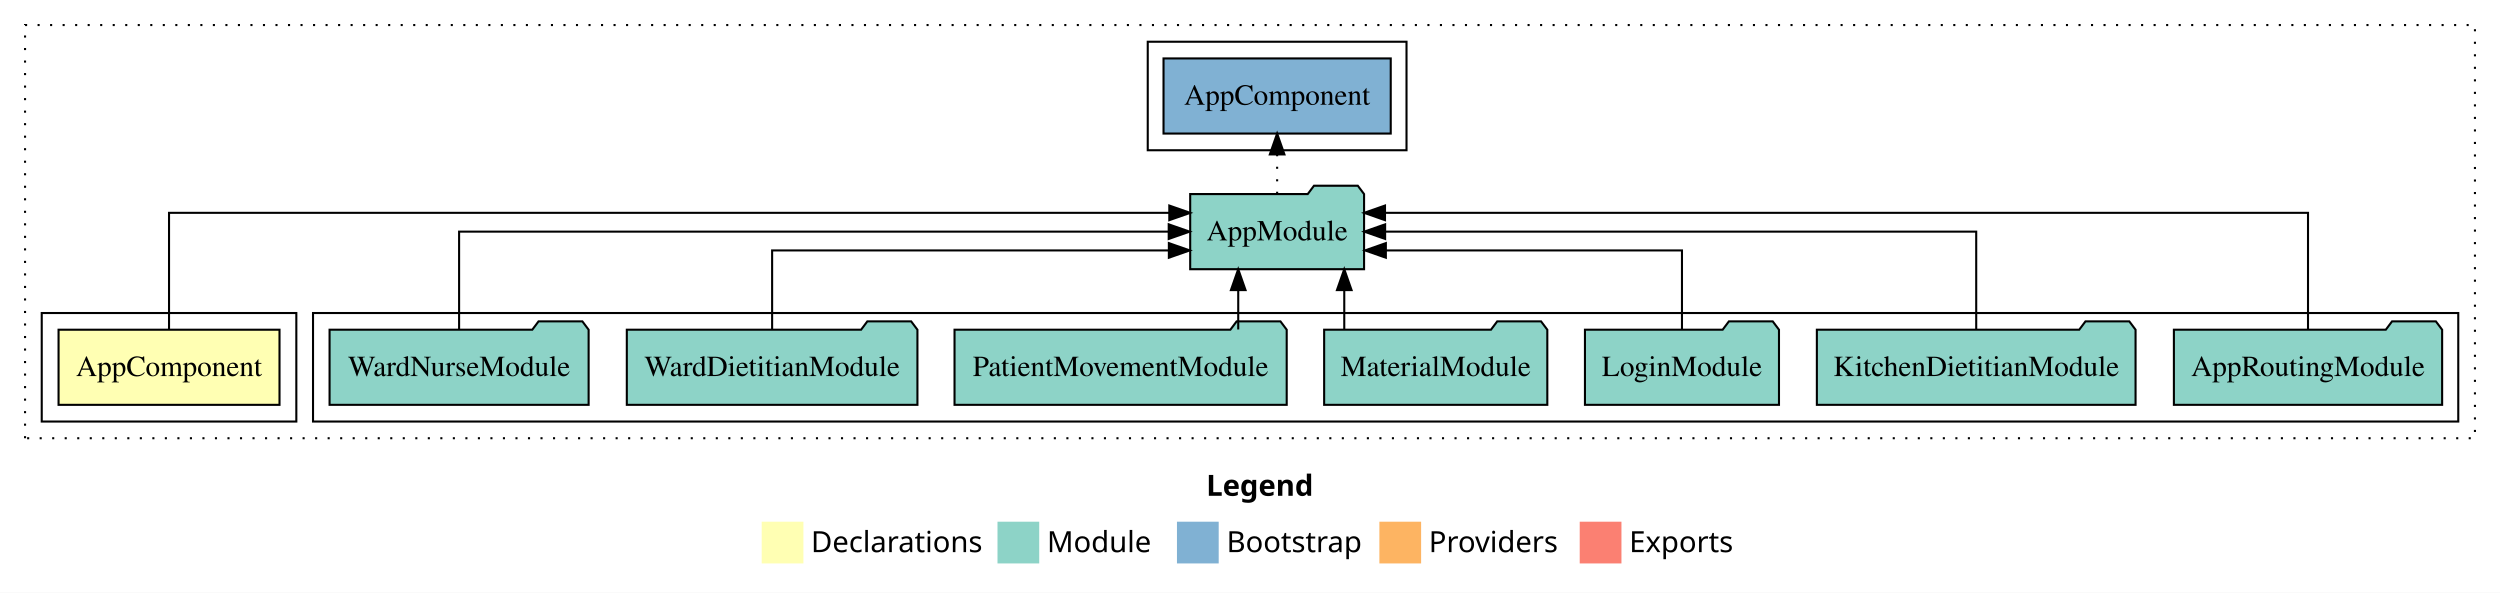
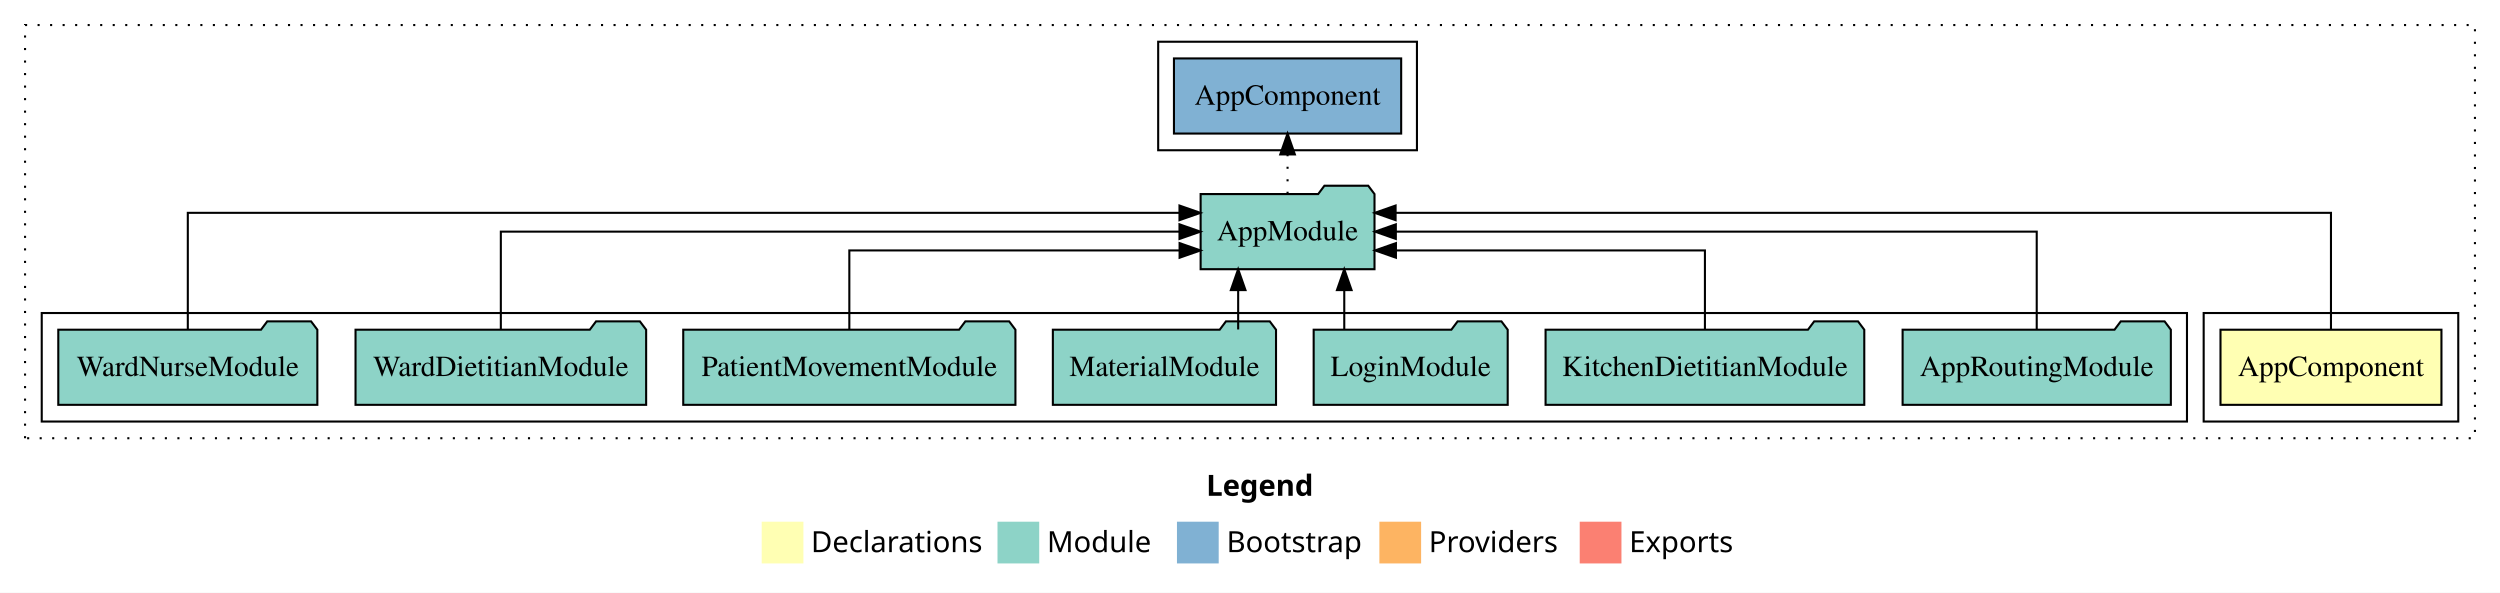
<svg xmlns="http://www.w3.org/2000/svg" width="1198pt" height="284pt" viewBox="0.00 0.00 1198.00 284.00">
  <g id="graph0" class="graph" transform="scale(1 1) rotate(0) translate(4 280)">
    <polygon fill="white" stroke="transparent" points="-4,4 -4,-280 1194,-280 1194,4 -4,4" />
    <text text-anchor="start" x="574.01" y="-42.4" font-family="sans-serif" font-weight="bold" font-size="14.00">Legend</text>
    <polygon fill="#ffffb3" stroke="transparent" points="361,-10 361,-30 381,-30 381,-10 361,-10" />
    <text text-anchor="start" x="384.63" y="-15.4" font-family="sans-serif" font-size="14.00">  Declarations</text>
    <polygon fill="#8dd3c7" stroke="transparent" points="474,-10 474,-30 494,-30 494,-10 474,-10" />
    <text text-anchor="start" x="497.73" y="-15.4" font-family="sans-serif" font-size="14.00">  Module</text>
    <polygon fill="#80b1d3" stroke="transparent" points="560,-10 560,-30 580,-30 580,-10 560,-10" />
    <text text-anchor="start" x="583.78" y="-15.4" font-family="sans-serif" font-size="14.00">  Bootstrap</text>
    <polygon fill="#fdb462" stroke="transparent" points="657,-10 657,-30 677,-30 677,-10 657,-10" />
    <text text-anchor="start" x="680.67" y="-15.4" font-family="sans-serif" font-size="14.00">  Providers</text>
    <polygon fill="#fb8072" stroke="transparent" points="753,-10 753,-30 773,-30 773,-10 753,-10" />
    <text text-anchor="start" x="776.73" y="-15.4" font-family="sans-serif" font-size="14.00">  Exports</text>
    <g id="clust1" class="cluster">
      <polygon fill="none" stroke="black" stroke-dasharray="1,5" points="8,-70 8,-268 1182,-268 1182,-70 8,-70" />
    </g>
+     <g id="clust2" class="cluster">
+       <polygon fill="none" stroke="black" points="1052,-78 1052,-130 1174,-130 1174,-78 1052,-78" />
+     </g>
    <g id="clust4" class="cluster">
-       <polygon fill="none" stroke="black" points="146,-78 146,-130 1174,-130 1174,-78 146,-78" />
+       <polygon fill="none" stroke="black" points="16,-78 16,-130 1044,-130 1044,-78 16,-78" />
    </g>
    <g id="clust6" class="cluster">
-       <polygon fill="none" stroke="black" points="546,-208 546,-260 670,-260 670,-208 546,-208" />
-     </g>
-     <g id="clust2" class="cluster">
-       <polygon fill="none" stroke="black" points="16,-78 16,-130 138,-130 138,-78 16,-78" />
+       <polygon fill="none" stroke="black" points="551,-208 551,-260 675,-260 675,-208 551,-208" />
    </g>
    <g id="node1" class="node">
-       <polygon fill="#ffffb3" stroke="black" points="129.94,-122 24.06,-122 24.06,-86 129.94,-86 129.94,-122" />
-       <text text-anchor="middle" x="77" y="-99.8" font-family="Times,serif" font-size="14.00">AppComponent</text>
+       <polygon fill="#ffffb3" stroke="black" points="1165.94,-122 1060.06,-122 1060.06,-86 1165.94,-86 1165.94,-122" />
+       <text text-anchor="middle" x="1113" y="-99.8" font-family="Times,serif" font-size="14.00">AppComponent</text>
    </g>
    <g id="node2" class="node">
-       <polygon fill="#8dd3c7" stroke="black" points="649.66,-187 646.66,-191 625.66,-191 622.66,-187 566.34,-187 566.34,-151 649.66,-151 649.66,-187" />
-       <text text-anchor="middle" x="608" y="-164.8" font-family="Times,serif" font-size="14.00">AppModule</text>
+       <polygon fill="#8dd3c7" stroke="black" points="654.66,-187 651.66,-191 630.66,-191 627.66,-187 571.34,-187 571.34,-151 654.66,-151 654.66,-187" />
+       <text text-anchor="middle" x="613" y="-164.8" font-family="Times,serif" font-size="14.00">AppModule</text>
    </g>
    <g id="edge1" class="edge">
-       <path fill="none" stroke="black" d="M77,-122.29C77,-144.21 77,-178 77,-178 77,-178 556.33,-178 556.33,-178" />
-       <polygon fill="black" stroke="black" points="556.33,-181.5 566.33,-178 556.33,-174.5 556.33,-181.5" />
+       <path fill="none" stroke="black" d="M1113,-122.29C1113,-144.21 1113,-178 1113,-178 1113,-178 664.77,-178 664.77,-178" />
+       <polygon fill="black" stroke="black" points="664.77,-174.5 654.77,-178 664.77,-181.5 664.77,-174.5" />
    </g>
    <g id="node10" class="node">
-       <polygon fill="#80b1d3" stroke="black" points="662.44,-252 553.56,-252 553.56,-216 662.44,-216 662.44,-252" />
-       <text text-anchor="middle" x="608" y="-229.8" font-family="Times,serif" font-size="14.00">AppComponent </text>
+       <polygon fill="#80b1d3" stroke="black" points="667.44,-252 558.56,-252 558.56,-216 667.44,-216 667.44,-252" />
+       <text text-anchor="middle" x="613" y="-229.8" font-family="Times,serif" font-size="14.00">AppComponent </text>
    </g>
    <g id="edge9" class="edge">
-       <path fill="none" stroke="black" stroke-dasharray="1,5" d="M608,-187.11C608,-187.11 608,-205.99 608,-205.99" />
-       <polygon fill="black" stroke="black" points="604.5,-205.99 608,-215.99 611.5,-205.99 604.5,-205.99" />
+       <path fill="none" stroke="black" stroke-dasharray="1,5" d="M613,-187.11C613,-187.11 613,-205.99 613,-205.99" />
+       <polygon fill="black" stroke="black" points="609.5,-205.99 613,-215.99 616.5,-205.99 609.5,-205.99" />
    </g>
    <g id="node3" class="node">
-       <polygon fill="#8dd3c7" stroke="black" points="1166.27,-122 1163.27,-126 1142.27,-126 1139.27,-122 1037.73,-122 1037.73,-86 1166.27,-86 1166.27,-122" />
-       <text text-anchor="middle" x="1102" y="-99.8" font-family="Times,serif" font-size="14.00">AppRoutingModule</text>
+       <polygon fill="#8dd3c7" stroke="black" points="1036.27,-122 1033.27,-126 1012.27,-126 1009.27,-122 907.73,-122 907.73,-86 1036.27,-86 1036.27,-122" />
+       <text text-anchor="middle" x="972" y="-99.8" font-family="Times,serif" font-size="14.00">AppRoutingModule</text>
    </g>
    <g id="edge2" class="edge">
-       <path fill="none" stroke="black" d="M1102,-122.29C1102,-144.21 1102,-178 1102,-178 1102,-178 659.69,-178 659.69,-178" />
-       <polygon fill="black" stroke="black" points="659.69,-174.5 649.69,-178 659.69,-181.5 659.69,-174.5" />
+       <path fill="none" stroke="black" d="M972,-122.11C972,-141.34 972,-169 972,-169 972,-169 664.88,-169 664.88,-169" />
+       <polygon fill="black" stroke="black" points="664.88,-165.5 654.88,-169 664.88,-172.5 664.88,-165.5" />
    </g>
    <g id="node4" class="node">
-       <polygon fill="#8dd3c7" stroke="black" points="1019.36,-122 1016.36,-126 995.36,-126 992.36,-122 866.64,-122 866.64,-86 1019.36,-86 1019.36,-122" />
-       <text text-anchor="middle" x="943" y="-99.8" font-family="Times,serif" font-size="14.00">KitchenDietitianModule</text>
+       <polygon fill="#8dd3c7" stroke="black" points="889.36,-122 886.36,-126 865.36,-126 862.36,-122 736.64,-122 736.64,-86 889.36,-86 889.36,-122" />
+       <text text-anchor="middle" x="813" y="-99.8" font-family="Times,serif" font-size="14.00">KitchenDietitianModule</text>
    </g>
    <g id="edge3" class="edge">
-       <path fill="none" stroke="black" d="M943,-122.11C943,-141.34 943,-169 943,-169 943,-169 659.75,-169 659.75,-169" />
-       <polygon fill="black" stroke="black" points="659.75,-165.5 649.75,-169 659.75,-172.5 659.75,-165.5" />
+       <path fill="none" stroke="black" d="M813,-122.03C813,-138.4 813,-160 813,-160 813,-160 664.93,-160 664.93,-160" />
+       <polygon fill="black" stroke="black" points="664.93,-156.5 654.93,-160 664.93,-163.5 664.93,-156.5" />
    </g>
    <g id="node5" class="node">
-       <polygon fill="#8dd3c7" stroke="black" points="848.49,-122 845.49,-126 824.49,-126 821.49,-122 755.51,-122 755.51,-86 848.49,-86 848.49,-122" />
-       <text text-anchor="middle" x="802" y="-99.8" font-family="Times,serif" font-size="14.00">LoginModule</text>
+       <polygon fill="#8dd3c7" stroke="black" points="718.49,-122 715.49,-126 694.49,-126 691.49,-122 625.51,-122 625.51,-86 718.49,-86 718.49,-122" />
+       <text text-anchor="middle" x="672" y="-99.8" font-family="Times,serif" font-size="14.00">LoginModule</text>
    </g>
    <g id="edge4" class="edge">
-       <path fill="none" stroke="black" d="M802,-122.03C802,-138.4 802,-160 802,-160 802,-160 660.1,-160 660.1,-160" />
-       <polygon fill="black" stroke="black" points="660.1,-156.5 650.1,-160 660.1,-163.5 660.1,-156.5" />
-     </g>
-     <g id="node6" class="node">
-       <polygon fill="#8dd3c7" stroke="black" points="737.47,-122 734.47,-126 713.47,-126 710.47,-122 630.53,-122 630.53,-86 737.47,-86 737.47,-122" />
-       <text text-anchor="middle" x="684" y="-99.8" font-family="Times,serif" font-size="14.00">MaterialModule</text>
-     </g>
-     <g id="edge5" class="edge">
      <path fill="none" stroke="black" d="M640.17,-122.11C640.17,-122.11 640.17,-140.99 640.17,-140.99" />
      <polygon fill="black" stroke="black" points="636.67,-140.99 640.17,-150.99 643.67,-140.99 636.67,-140.99" />
    </g>
+     <g id="node6" class="node">
+       <polygon fill="#8dd3c7" stroke="black" points="607.47,-122 604.47,-126 583.47,-126 580.47,-122 500.53,-122 500.53,-86 607.47,-86 607.47,-122" />
+       <text text-anchor="middle" x="554" y="-99.8" font-family="Times,serif" font-size="14.00">MaterialModule</text>
+     </g>
+     <g id="edge5" class="edge">
+       <path fill="none" stroke="black" d="M589.33,-122.11C589.33,-122.11 589.33,-140.99 589.33,-140.99" />
+       <polygon fill="black" stroke="black" points="585.83,-140.99 589.33,-150.99 592.83,-140.99 585.83,-140.99" />
+     </g>
    <g id="node7" class="node">
-       <polygon fill="#8dd3c7" stroke="black" points="612.59,-122 609.59,-126 588.59,-126 585.59,-122 453.41,-122 453.41,-86 612.59,-86 612.59,-122" />
-       <text text-anchor="middle" x="533" y="-99.8" font-family="Times,serif" font-size="14.00">PatientMovementModule</text>
+       <polygon fill="#8dd3c7" stroke="black" points="482.59,-122 479.59,-126 458.59,-126 455.59,-122 323.41,-122 323.41,-86 482.59,-86 482.59,-122" />
+       <text text-anchor="middle" x="403" y="-99.8" font-family="Times,serif" font-size="14.00">PatientMovementModule</text>
    </g>
    <g id="edge6" class="edge">
-       <path fill="none" stroke="black" d="M589.36,-122.11C589.36,-122.11 589.36,-140.99 589.36,-140.99" />
-       <polygon fill="black" stroke="black" points="585.86,-140.99 589.36,-150.99 592.86,-140.99 585.86,-140.99" />
+       <path fill="none" stroke="black" d="M403,-122.03C403,-138.4 403,-160 403,-160 403,-160 561.26,-160 561.26,-160" />
+       <polygon fill="black" stroke="black" points="561.26,-163.5 571.26,-160 561.26,-156.5 561.26,-163.5" />
    </g>
    <g id="node8" class="node">
-       <polygon fill="#8dd3c7" stroke="black" points="435.63,-122 432.63,-126 411.63,-126 408.63,-122 296.37,-122 296.37,-86 435.63,-86 435.63,-122" />
-       <text text-anchor="middle" x="366" y="-99.8" font-family="Times,serif" font-size="14.00">WardDietitianModule</text>
+       <polygon fill="#8dd3c7" stroke="black" points="305.63,-122 302.63,-126 281.63,-126 278.63,-122 166.37,-122 166.37,-86 305.63,-86 305.63,-122" />
+       <text text-anchor="middle" x="236" y="-99.8" font-family="Times,serif" font-size="14.00">WardDietitianModule</text>
    </g>
    <g id="edge7" class="edge">
-       <path fill="none" stroke="black" d="M366,-122.03C366,-138.4 366,-160 366,-160 366,-160 556.12,-160 556.12,-160" />
-       <polygon fill="black" stroke="black" points="556.12,-163.5 566.12,-160 556.12,-156.5 556.12,-163.5" />
+       <path fill="none" stroke="black" d="M236,-122.11C236,-141.34 236,-169 236,-169 236,-169 561.21,-169 561.21,-169" />
+       <polygon fill="black" stroke="black" points="561.21,-172.5 571.21,-169 561.21,-165.5 561.21,-172.5" />
    </g>
    <g id="node9" class="node">
-       <polygon fill="#8dd3c7" stroke="black" points="278.07,-122 275.07,-126 254.07,-126 251.07,-122 153.93,-122 153.93,-86 278.07,-86 278.07,-122" />
-       <text text-anchor="middle" x="216" y="-99.8" font-family="Times,serif" font-size="14.00">WardNurseModule</text>
+       <polygon fill="#8dd3c7" stroke="black" points="148.07,-122 145.07,-126 124.07,-126 121.07,-122 23.93,-122 23.93,-86 148.07,-86 148.07,-122" />
+       <text text-anchor="middle" x="86" y="-99.8" font-family="Times,serif" font-size="14.00">WardNurseModule</text>
    </g>
    <g id="edge8" class="edge">
-       <path fill="none" stroke="black" d="M216,-122.11C216,-141.34 216,-169 216,-169 216,-169 556.05,-169 556.05,-169" />
-       <polygon fill="black" stroke="black" points="556.05,-172.5 566.05,-169 556.05,-165.5 556.05,-172.5" />
+       <path fill="none" stroke="black" d="M86,-122.29C86,-144.21 86,-178 86,-178 86,-178 561.21,-178 561.21,-178" />
+       <polygon fill="black" stroke="black" points="561.21,-181.5 571.21,-178 561.21,-174.5 561.21,-181.5" />
    </g>
  </g>
</svg>
